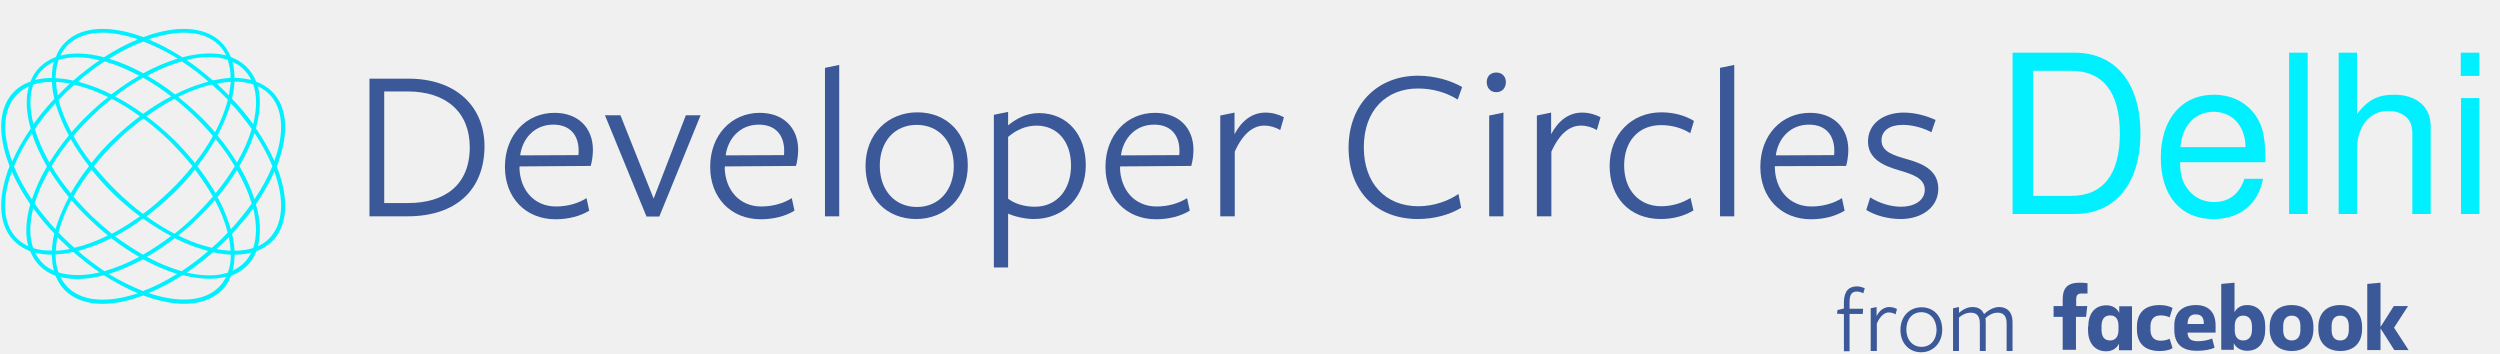
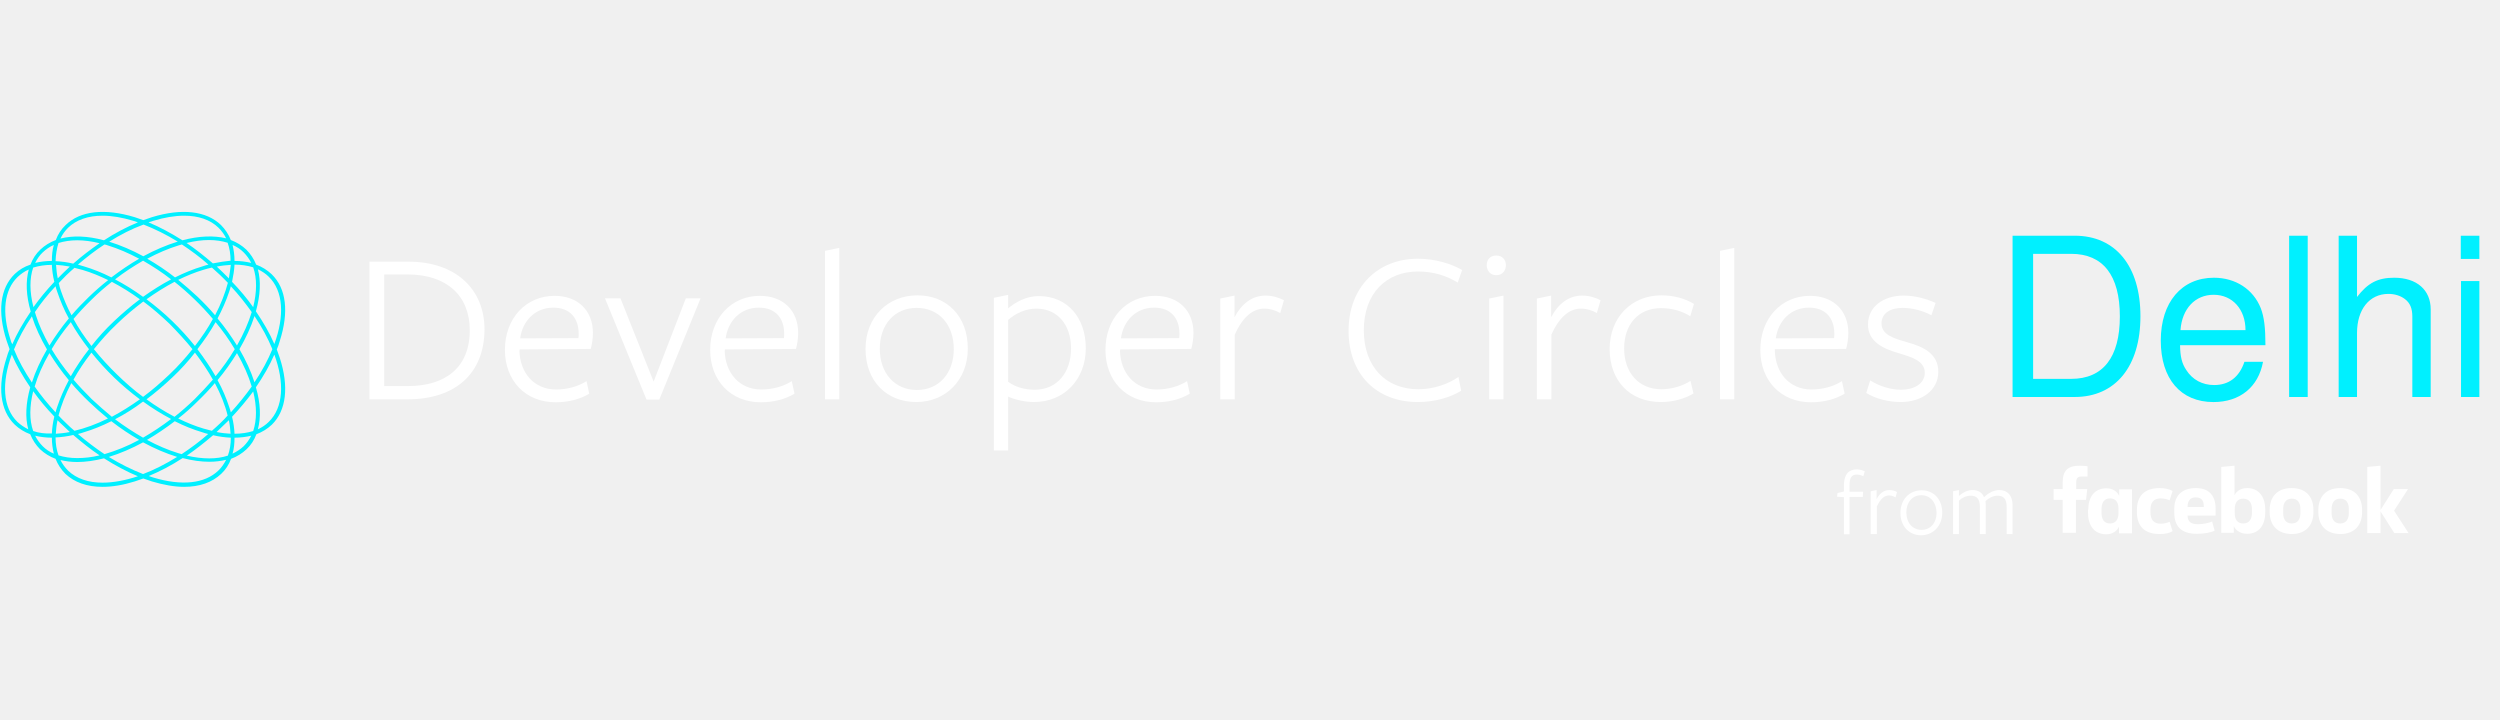
- <svg xmlns="http://www.w3.org/2000/svg" width="1017px" height="144px" viewBox="-26 146 1017 144" version="1.1">
+ <svg xmlns="http://www.w3.org/2000/svg" width="500px" height="144px" viewBox="-26 146 1017 144" version="1.1">
  <defs />
  <g id="FDC_Delhi" stroke="none" stroke-width="1" fill="none" fill-rule="evenodd" transform="translate(-26, 146)">
    <g id="Layer_2">
-       <path d="M165.8,37.2 L156.3,37.2 L156.3,82.6 L166,82.6 C180.9,82.6 191.1,75.3 191.1,59.9 C191.1,45.8 181.7,37.2 165.8,37.2 M165.7,88 L150.3,88 L150.3,32 L166.2,32 C185.3,32 197.1,43.1 197.1,59.6 C197,77.2 185.6,88 165.7,88" id="Shape" fill="#3B5998" />
-       <path d="M235.3,63.1 C235.4,62.7 235.4,61.8 235.4,61.3 C235.4,55 231.9,50.7 225.1,50.7 C217.4,50.7 212.5,56.4 211.6,63.2 L235.3,63.1 Z M211.3,68.1 C211.5,77.3 217.3,84 226.2,84 C230.9,84 235.3,82.7 238.6,80.6 L239.7,85.7 C236.1,87.9 231.3,89.2 226,89.2 C213.7,89.2 205.4,80.3 205.4,67.9 C205.4,55 214,45.9 225.6,45.9 C235,45.9 241.2,51.8 241.2,61 C241.2,63.2 240.8,65.8 240.3,67.5 L211.4,67.7 L211.4,68.1 L211.3,68.1 Z" id="Shape" fill="#3B5998" />
-       <polygon id="Shape" fill="#3B5998" points="268.2 88.1 263 88.1 246.1 46.9 252.4 46.9 265.9 80.8 279 46.9 285 46.9" />
-       <path d="M318.9,63.1 C319,62.7 319,61.8 319,61.3 C319,55 315.5,50.7 308.7,50.7 C301,50.7 296.1,56.4 295.2,63.2 L318.9,63.1 Z M294.8,68.1 C295,77.3 300.8,84 309.7,84 C314.4,84 318.8,82.7 322.1,80.6 L323.2,85.7 C319.6,87.9 314.8,89.2 309.5,89.2 C297.2,89.2 288.9,80.3 288.9,67.9 C288.9,55 297.5,45.9 309.1,45.9 C318.5,45.9 324.7,51.8 324.7,61 C324.7,63.2 324.3,65.8 323.8,67.5 L294.9,67.7 L294.9,68.1 L294.8,68.1 Z" id="Shape" fill="#3B5998" />
-       <polygon id="Shape" fill="#3B5998" points="335.6 88 335.6 27.6 341.4 26.4 341.4 88" />
-       <path d="M372.9,50.8 C363.8,50.8 357.9,57.7 357.9,67.4 C357.9,77.4 364,84.2 373,84.2 C382,84.2 388,77.3 388,67.6 C388,57.5 381.9,50.8 372.9,50.8 M372.7,89.1 C360.8,89.1 352.1,80.7 352.1,67.5 C352.1,54.4 361.3,45.7 373.2,45.7 C385.1,45.7 393.7,54.1 393.7,67.3 C393.7,80.4 384.5,89.1 372.7,89.1" id="Shape" fill="#3B5998" />
-       <path d="M410.2,80.9 C412.8,82.9 416.8,84.1 420.9,84.1 C430.1,84.1 435.7,77 435.7,67.3 C435.7,57.8 430.3,51.1 421.6,51.1 C417.2,51.1 413.2,53 410.1,55.7 L410.1,80.9 L410.2,80.9 Z M422.6,46 C434.2,46 441.7,54.8 441.7,67.2 C441.7,79.9 432.9,89.1 420.6,89.1 C417.2,89.1 413,88.2 410.1,86.9 L410.1,108.8 L404.3,108.8 L404.3,46.7 L410.1,45.5 L410.1,51 C413.1,48.5 417.4,46 422.6,46 L422.6,46 Z" id="Shape" fill="#3B5998" />
-       <path d="M479.7,63.1 C479.8,62.7 479.8,61.8 479.8,61.3 C479.8,55 476.3,50.7 469.5,50.7 C461.8,50.7 456.9,56.4 456,63.2 L479.7,63.1 Z M455.6,68.1 C455.8,77.3 461.6,84 470.5,84 C475.2,84 479.6,82.7 482.9,80.6 L484,85.7 C480.4,87.9 475.6,89.2 470.3,89.2 C458,89.2 449.7,80.3 449.7,67.9 C449.7,55 458.3,45.9 469.9,45.9 C479.3,45.9 485.5,51.8 485.5,61 C485.5,63.2 485.1,65.8 484.6,67.5 L455.7,67.7 L455.7,68.1 L455.6,68.1 Z" id="Shape" fill="#3B5998" />
-       <path d="M502.2,88 L496.4,88 L496.4,47 L502.2,45.8 L502.2,54.6 C505,49.3 509.2,45.8 514.8,45.8 C517.6,45.8 520.3,46.6 522.3,47.7 L520.8,52.9 C518.9,51.8 516.7,51.1 514.3,51.1 C509.8,51.1 505.6,54.3 502.3,61.7 L502.3,88 L502.2,88 Z" id="Shape" fill="#3B5998" />
-       <path d="M593,40.5 C588.3,37.6 582.9,36 576.8,36 C564.1,36 554.8,44.7 554.8,59.9 C554.8,74.7 563.7,83.9 577,83.9 C583.3,83.9 589.3,81.7 593.3,78.9 L594.4,84.5 C590.1,87.2 583.7,89.1 576.8,89.1 C559.9,89.1 548.6,77.8 548.6,60.1 C548.6,42.3 560.5,30.8 576.8,30.8 C583.9,30.8 590.5,32.9 594.8,35.4 L593,40.5 Z" id="Shape" fill="#3B5998" />
-       <path d="M605.8,88 L605.8,47 L611.6,45.8 L611.6,88 L605.8,88 Z M608.7,37.5 C606.1,37.5 604.8,35.5 604.8,33.4 C604.8,31.3 606.1,29.5 608.7,29.5 C611.3,29.5 612.6,31.4 612.6,33.4 C612.6,35.5 611.3,37.5 608.7,37.5 L608.7,37.5 Z" id="Shape" fill="#3B5998" />
-       <path d="M631,88 L625.2,88 L625.2,47 L631,45.8 L631,54.6 C633.8,49.3 638,45.8 643.6,45.8 C646.4,45.8 649.1,46.6 651.1,47.7 L649.6,52.9 C647.7,51.8 645.5,51.1 643.1,51.1 C638.6,51.1 634.4,54.3 631.1,61.7 L631.1,88 L631,88 Z" id="Shape" fill="#3B5998" />
-       <path d="M675.7,89.1 C662.8,89.1 654.8,80.2 654.8,67.5 C654.8,54.7 663.7,45.7 675.8,45.7 C681,45.7 685.5,47 689.1,49.2 L687.6,54.2 C684.3,52.1 680.2,50.9 675.7,50.9 C666.5,50.9 660.7,57.5 660.7,67.3 C660.7,77.3 666.8,83.9 675.8,83.9 C680.1,83.9 684.4,82.6 687.7,80.5 L688.9,85.6 C685.3,87.8 680.6,89.1 675.7,89.1" id="Shape" fill="#3B5998" />
-       <polygon id="Shape" fill="#3B5998" points="699.7 88 699.7 27.6 705.5 26.4 705.5 88" />
-       <path d="M746.1,63.1 C746.2,62.7 746.2,61.8 746.2,61.3 C746.2,55 742.7,50.7 735.9,50.7 C728.2,50.7 723.3,56.4 722.4,63.2 L746.1,63.1 Z M722,68.1 C722.2,77.3 728,84 736.9,84 C741.6,84 746,82.7 749.3,80.6 L750.4,85.7 C746.8,87.9 742,89.2 736.7,89.2 C724.4,89.2 716.1,80.3 716.1,67.9 C716.1,55 724.7,45.9 736.3,45.9 C745.7,45.9 751.9,51.8 751.9,61 C751.9,63.2 751.5,65.8 751,67.5 L722,67.6 L722,68.1 Z" id="Shape" fill="#3B5998" />
-       <path d="M773.2,89.1 C768.2,89.1 762.8,87.7 759.2,85.4 L760.8,80.3 C764.4,82.6 769,84.1 773.4,84.1 C778.5,84.1 783,81.7 783,77.2 C783,72.3 777.6,70.8 772.3,69.2 C766.4,67.5 759.9,64.7 759.9,57.6 C759.9,50.2 766.3,45.8 774.4,45.8 C779.1,45.8 783.7,47.1 787.4,48.8 L785.7,53.8 C782.2,51.9 777.8,50.8 774,50.8 C768.8,50.8 765.4,53.1 765.4,57.1 C765.4,61.8 770.4,63.2 775.9,64.8 C782,66.5 788.5,69.2 788.5,76.8 C788.5,84.3 781.8,89.1 773.2,89.1" id="Shape" fill="#3B5998" />
+       <path d="M165.8,37.2 L156.3,37.2 L156.3,82.6 L166,82.6 C180.9,82.6 191.1,75.3 191.1,59.9 C191.1,45.8 181.7,37.2 165.8,37.2 M165.7,88 L150.3,88 L150.3,32 L166.2,32 C185.3,32 197.1,43.1 197.1,59.6 C197,77.2 185.6,88 165.7,88" id="Shape" fill="#FFFFFF" />
+       <path d="M235.3,63.1 C235.4,62.7 235.4,61.8 235.4,61.3 C235.4,55 231.9,50.7 225.1,50.7 C217.4,50.7 212.5,56.4 211.6,63.2 L235.3,63.1 Z M211.3,68.1 C211.5,77.3 217.3,84 226.2,84 C230.9,84 235.3,82.7 238.6,80.6 L239.7,85.7 C236.1,87.9 231.3,89.2 226,89.2 C213.7,89.2 205.4,80.3 205.4,67.9 C205.4,55 214,45.9 225.6,45.9 C235,45.9 241.2,51.8 241.2,61 C241.2,63.2 240.8,65.8 240.3,67.5 L211.4,67.7 L211.4,68.1 L211.3,68.1 Z" id="Shape" fill="#FFFFFF" />
+       <polygon id="Shape" fill="#FFFFFF" points="268.2 88.1 263 88.1 246.1 46.9 252.4 46.9 265.9 80.8 279 46.9 285 46.9" />
+       <path d="M318.9,63.1 C319,62.7 319,61.8 319,61.3 C319,55 315.5,50.7 308.7,50.7 C301,50.7 296.1,56.4 295.2,63.2 L318.9,63.1 Z M294.8,68.1 C295,77.3 300.8,84 309.7,84 C314.4,84 318.8,82.7 322.1,80.6 L323.2,85.7 C319.6,87.9 314.8,89.2 309.5,89.2 C297.2,89.2 288.9,80.3 288.9,67.9 C288.9,55 297.5,45.9 309.1,45.9 C318.5,45.9 324.7,51.8 324.7,61 C324.7,63.2 324.3,65.8 323.8,67.5 L294.9,67.7 L294.9,68.1 L294.8,68.1 Z" id="Shape" fill="#FFFFFF" />
+       <polygon id="Shape" fill="#FFFFFF" points="335.6 88 335.6 27.6 341.4 26.4 341.4 88" />
+       <path d="M372.9,50.8 C363.8,50.8 357.9,57.7 357.9,67.4 C357.9,77.4 364,84.2 373,84.2 C382,84.2 388,77.3 388,67.6 C388,57.5 381.9,50.8 372.9,50.8 M372.7,89.1 C360.8,89.1 352.1,80.7 352.1,67.5 C352.1,54.4 361.3,45.7 373.2,45.7 C385.1,45.7 393.7,54.1 393.7,67.3 C393.7,80.4 384.5,89.1 372.7,89.1" id="Shape" fill="#FFFFFF" />
+       <path d="M410.2,80.9 C412.8,82.9 416.8,84.1 420.9,84.1 C430.1,84.1 435.7,77 435.7,67.3 C435.7,57.8 430.3,51.1 421.6,51.1 C417.2,51.1 413.2,53 410.1,55.7 L410.1,80.9 L410.2,80.9 Z M422.6,46 C434.2,46 441.7,54.8 441.7,67.2 C441.7,79.9 432.9,89.1 420.6,89.1 C417.2,89.1 413,88.2 410.1,86.9 L410.1,108.8 L404.3,108.8 L404.3,46.7 L410.1,45.5 L410.1,51 C413.1,48.5 417.4,46 422.6,46 L422.6,46 Z" id="Shape" fill="#FFFFFF" />
+       <path d="M479.7,63.1 C479.8,62.7 479.8,61.8 479.8,61.3 C479.8,55 476.3,50.7 469.5,50.7 C461.8,50.7 456.9,56.4 456,63.2 L479.7,63.1 Z M455.6,68.1 C455.8,77.3 461.6,84 470.5,84 C475.2,84 479.6,82.7 482.9,80.6 L484,85.7 C480.4,87.9 475.6,89.2 470.3,89.2 C458,89.2 449.7,80.3 449.7,67.9 C449.7,55 458.3,45.9 469.9,45.9 C479.3,45.9 485.5,51.8 485.5,61 C485.5,63.2 485.1,65.8 484.6,67.5 L455.7,67.7 L455.7,68.1 L455.6,68.1 Z" id="Shape" fill="#FFFFFF" />
+       <path d="M502.2,88 L496.4,88 L496.4,47 L502.2,45.8 L502.2,54.6 C505,49.3 509.2,45.8 514.8,45.8 C517.6,45.8 520.3,46.6 522.3,47.7 L520.8,52.9 C518.9,51.8 516.7,51.1 514.3,51.1 C509.8,51.1 505.6,54.3 502.3,61.7 L502.3,88 L502.2,88 Z" id="Shape" fill="#FFFFFF" />
+       <path d="M593,40.5 C588.3,37.6 582.9,36 576.8,36 C564.1,36 554.8,44.7 554.8,59.9 C554.8,74.7 563.7,83.9 577,83.9 C583.3,83.9 589.3,81.7 593.3,78.9 L594.4,84.5 C590.1,87.2 583.7,89.1 576.8,89.1 C559.9,89.1 548.6,77.8 548.6,60.1 C548.6,42.3 560.5,30.8 576.8,30.8 C583.9,30.8 590.5,32.9 594.8,35.4 L593,40.5 Z" id="Shape" fill="#FFFFFF" />
+       <path d="M605.8,88 L605.8,47 L611.6,45.8 L611.6,88 L605.8,88 Z M608.7,37.5 C606.1,37.5 604.8,35.5 604.8,33.4 C604.8,31.3 606.1,29.5 608.7,29.5 C611.3,29.5 612.6,31.4 612.6,33.4 C612.6,35.5 611.3,37.5 608.7,37.5 L608.7,37.5 Z" id="Shape" fill="#FFFFFF" />
+       <path d="M631,88 L625.2,88 L625.2,47 L631,45.8 L631,54.6 C633.8,49.3 638,45.8 643.6,45.8 C646.4,45.8 649.1,46.6 651.1,47.7 L649.6,52.9 C647.7,51.8 645.5,51.1 643.1,51.1 C638.6,51.1 634.4,54.3 631.1,61.7 L631.1,88 L631,88 Z" id="Shape" fill="#FFFFFF" />
+       <path d="M675.7,89.1 C662.8,89.1 654.8,80.2 654.8,67.5 C654.8,54.7 663.7,45.7 675.8,45.7 C681,45.7 685.5,47 689.1,49.2 L687.6,54.2 C684.3,52.1 680.2,50.9 675.7,50.9 C666.5,50.9 660.7,57.5 660.7,67.3 C660.7,77.3 666.8,83.9 675.8,83.9 C680.1,83.9 684.4,82.6 687.7,80.5 L688.9,85.6 C685.3,87.8 680.6,89.1 675.7,89.1" id="Shape" fill="#FFFFFF" />
+       <polygon id="Shape" fill="#FFFFFF" points="699.7 88 699.7 27.6 705.5 26.4 705.5 88" />
+       <path d="M746.1,63.1 C746.2,62.7 746.2,61.8 746.2,61.3 C746.2,55 742.7,50.7 735.9,50.7 C728.2,50.7 723.3,56.4 722.4,63.2 L746.1,63.1 Z M722,68.1 C722.2,77.3 728,84 736.9,84 C741.6,84 746,82.7 749.3,80.6 L750.4,85.7 C746.8,87.9 742,89.2 736.7,89.2 C724.4,89.2 716.1,80.3 716.1,67.9 C716.1,55 724.7,45.9 736.3,45.9 C745.7,45.9 751.9,51.8 751.9,61 C751.9,63.2 751.5,65.8 751,67.5 L722,67.6 L722,68.1 Z" id="Shape" fill="#FFFFFF" />
+       <path d="M773.2,89.1 C768.2,89.1 762.8,87.7 759.2,85.4 L760.8,80.3 C764.4,82.6 769,84.1 773.4,84.1 C778.5,84.1 783,81.7 783,77.2 C783,72.3 777.6,70.8 772.3,69.2 C766.4,67.5 759.9,64.7 759.9,57.6 C759.9,50.2 766.3,45.8 774.4,45.8 C779.1,45.8 783.7,47.1 787.4,48.8 L785.7,53.8 C782.2,51.9 777.8,50.8 774,50.8 C768.8,50.8 765.4,53.1 765.4,57.1 C765.4,61.8 770.4,63.2 775.9,64.8 C782,66.5 788.5,69.2 788.5,76.8 C788.5,84.3 781.8,89.1 773.2,89.1" id="Shape" fill="#FFFFFF" />
      <path d="M104.9,100.2 C106.2,95.4 106,89.6 104.1,83.1 C107.1,78.7 109.7,74.2 111.6,69.8 C115.8,81.2 115.3,91.4 109.3,97.2 C108.1,98.4 106.6,99.4 104.9,100.2 M99.1,107.1 C97.8,108.3 96.3,109.3 94.6,110.1 C95.2,108.1 95.4,105.9 95.4,103.6 C97.8,103.6 100.1,103.3 102.2,102.8 C101.4,104.4 100.4,105.8 99.1,107.1 M88.8,117 C83.3,122.3 73.9,123.3 62.3,119.8 C61.7,119.6 61.1,119.4 60.5,119.2 C65.1,117.3 69.7,114.9 74.3,111.9 C78.2,112.9 81.8,113.4 85.2,113.4 C87.6,113.4 89.9,113.1 92,112.6 C91.1,114.3 90.1,115.8 88.8,117 M41.7,121.9 C36,121.9 31.1,120.3 27.7,117 C26.4,115.7 25.4,114.3 24.6,112.7 C26.7,113.2 29,113.5 31.4,113.5 C34.7,113.5 38.4,113 42.3,112 C46.9,114.9 51.5,117.4 56.1,119.3 C50.9,121 46.1,121.9 41.7,121.9 M17.4,107.1 C16.1,105.8 15.1,104.4 14.3,102.8 C16.4,103.3 18.6,103.6 21.1,103.6 C21.1,105.9 21.4,108.1 21.9,110.1 C20.2,109.4 18.7,108.4 17.4,107.1 M7.1,97.2 C1.1,91.4 0.6,81.2 4.8,69.8 C6.7,74.2 9.3,78.7 12.3,83.1 C10.5,89.6 10.2,95.4 11.5,100.2 C9.9,99.4 8.4,98.4 7.1,97.2 M4.3,63.8 C0.6,52.6 1.7,43.5 7.2,38.2 C8.5,37 10,35.9 11.7,35.2 C10.4,40 10.6,45.8 12.5,52.3 C9.5,56.7 6.9,61.2 5,65.6 C4.6,64.9 4.4,64.3 4.3,63.8 M17.4,28.2 C18.7,27 20.2,25.9 21.9,25.2 C21.3,27.2 21.1,29.4 21.1,31.7 C18.7,31.7 16.4,32 14.3,32.5 C15.1,30.9 16.1,29.4 17.4,28.2 M27.7,18.2 C31,15 35.8,13.3 41.7,13.3 C45.5,13.3 49.7,14 54.3,15.4 C54.9,15.6 55.5,15.8 56.1,16 C51.5,17.9 46.9,20.3 42.3,23.3 C35.6,21.5 29.6,21.3 24.6,22.6 C25.4,20.9 26.4,19.5 27.7,18.2 M62.3,15.4 C66.9,14 71.1,13.3 74.9,13.3 C80.7,13.3 85.5,14.9 88.9,18.2 C90.2,19.5 91.2,20.9 92,22.5 C87,21.3 81,21.5 74.2,23.3 C69.6,20.4 65,17.9 60.4,16 C61.1,15.8 61.7,15.6 62.3,15.4 M99.1,28.2 C100.4,29.5 101.4,30.9 102.2,32.5 C100.1,32 97.9,31.7 95.4,31.7 C95.4,29.4 95.1,27.2 94.6,25.2 C96.3,25.9 97.8,26.9 99.1,28.2 M103.5,81 C102.1,76.6 100,72.1 97.4,67.6 C100,63.1 102.1,58.6 103.5,54.2 L103.5,54.1 C106.6,58.7 109,63.2 110.8,67.6 C109,72 106.6,76.5 103.5,81.1 L103.5,81 M93.9,93.3 C93.7,92.5 93.5,91.8 93.2,91 C92,87.4 90.5,83.8 88.5,80.2 C91.5,76.6 94.1,72.9 96.4,69.2 C99.1,73.9 101.1,78.4 102.4,82.8 C99.9,86.3 97.1,89.8 93.9,93.3 M86.7,102.6 C89.2,103.2 91.6,103.5 93.9,103.6 C93.9,106.3 93.5,108.7 92.7,110.9 C88.2,112.4 82.5,112.4 76,110.9 C79.6,108.4 83.2,105.6 86.7,102.6 M72.5,109.9 C68.3,108.6 64.1,106.8 59.8,104.5 C63.6,102.3 67.4,99.7 71.1,96.9 C74.8,98.8 78.6,100.3 82.3,101.4 C83.1,101.7 83.9,101.9 84.7,102.1 C81.2,105.2 77.5,107.9 73.9,110.3 C73.5,110.2 73,110 72.5,109.9 M44.4,111.4 C48.9,110 53.6,108 58.2,105.5 C62.8,108 67.5,110 72,111.4 L72.1,111.4 C67.4,114.3 62.7,116.7 58.2,118.4 C53.6,116.6 48.9,114.3 44.2,111.4 L44.4,111.4 M31.7,102.1 C32.5,101.9 33.3,101.7 34.1,101.4 C37.8,100.3 41.5,98.8 45.3,96.9 C49,99.8 52.8,102.3 56.6,104.5 C51.8,107.1 47,109 42.5,110.3 C38.9,107.9 35.2,105.1 31.7,102.1 M29.8,102.5 C33.3,105.5 36.8,108.3 40.5,110.8 C37.3,111.6 34.2,111.9 31.4,111.9 C28.6,111.9 26.1,111.5 23.8,110.8 C23,108.6 22.6,106.1 22.6,103.5 C24.9,103.4 27.3,103.1 29.8,102.5 M20.1,69.2 C22.4,72.9 25,76.6 28,80.2 C26.1,83.8 24.5,87.4 23.3,91 C23,91.8 22.8,92.6 22.6,93.3 C19.5,89.9 16.6,86.4 14.1,82.8 C15.4,78.4 17.4,73.9 20.1,69.2 M13,54.3 C14.4,58.7 16.5,63.2 19.1,67.7 C16.5,72.2 14.4,76.7 13,81.1 L13,81.2 C10,76.7 7.5,72.2 5.7,67.7 C7.5,63.3 9.9,58.8 13,54.2 L13,54.3 M22.6,42 C22.8,42.8 23,43.5 23.3,44.3 C24.5,47.8 26,51.5 28,55.1 C25,58.7 22.4,62.4 20.1,66.1 C17.8,62 15.9,57.9 14.6,53.8 C14.5,53.3 14.3,52.9 14.2,52.5 C16.6,48.9 19.4,45.4 22.6,42 M28.4,34 C27.6,34.8 26.7,35.6 25.9,36.4 C25.1,37.2 24.3,38 23.5,38.8 C23.1,36.9 22.9,35 22.8,33.3 C24.5,33.4 26.4,33.6 28.4,34 M43.9,25.4 C48.1,26.7 52.3,28.5 56.6,30.8 C52.8,33 49,35.6 45.3,38.4 C41.6,36.5 37.8,35 34.1,33.9 C33.3,33.7 32.5,33.4 31.7,33.2 C35.2,30.2 38.8,27.4 42.5,25 C43,25.1 43.5,25.2 43.9,25.4 M72.1,23.9 C67.6,25.3 62.9,27.3 58.3,29.8 C53.7,27.3 49,25.3 44.5,23.9 L44.4,23.9 C49,21 53.7,18.6 58.4,16.9 C63,18.7 67.7,21 72.4,23.9 L72.1,23.9 M84.8,33.2 C84,33.4 83.2,33.6 82.4,33.9 C78.7,35 75,36.5 71.2,38.4 C67.5,35.5 63.7,33 59.9,30.8 C64.2,28.5 68.4,26.7 72.6,25.4 C73.1,25.3 73.5,25.1 74,25 C77.6,27.4 81.3,30.1 84.8,33.2 M86.6,32.7 C83.1,29.7 79.6,26.9 75.9,24.4 C79.2,23.6 82.2,23.2 85,23.2 C87.8,23.2 90.3,23.6 92.6,24.3 C93.4,26.5 93.8,29 93.8,31.6 C91.6,31.8 89.2,32.2 86.6,32.7 M93.1,38.8 C92.3,38 91.5,37.2 90.7,36.4 C89.9,35.6 89,34.8 88.2,34 C90.2,33.6 92.1,33.4 93.9,33.3 C93.7,35.1 93.4,36.9 93.1,38.8 M88.5,55.1 C90.4,51.5 92,47.9 93.2,44.3 C93.5,43.5 93.7,42.7 93.9,42 C97.1,45.4 99.9,49 102.4,52.5 C101.1,56.8 99.1,61.4 96.4,66.1 C94.1,62.4 91.5,58.7 88.5,55.1 M80.3,67.6 C83.1,64 85.6,60.3 87.7,56.6 C90.7,60.2 93.3,63.9 95.5,67.6 C93.3,71.3 90.7,75 87.7,78.6 C85.6,75 83.1,71.3 80.3,67.6 M58.2,88.9 C61.9,91.6 65.8,94 69.6,96 C65.8,98.9 62,101.4 58.2,103.6 C54.4,101.4 50.5,98.9 46.8,96.1 C50.7,94.1 54.5,91.7 58.2,88.9 M36.2,67.6 C33.4,71.2 30.9,74.9 28.8,78.6 C25.8,75 23.2,71.3 21,67.6 C23.2,63.9 25.8,60.2 28.8,56.6 C30.9,60.3 33.4,64 36.2,67.6 M58.2,46.3 C54.5,43.6 50.6,41.2 46.8,39.2 C50.5,36.3 54.4,33.8 58.2,31.6 C62,33.8 65.9,36.3 69.6,39.2 C65.8,41.2 62,43.6 58.2,46.3 M78.3,67.6 C75.5,71.1 72.4,74.6 68.9,77.9 C65.4,81.2 61.9,84.3 58.2,87 C54.5,84.3 51,81.2 47.6,77.9 C44.2,74.6 41,71.1 38.2,67.6 C41,64.1 44.1,60.6 47.6,57.3 C51,54 54.6,51 58.3,48.2 C62,50.9 65.5,54 69,57.3 C72.3,60.7 75.5,64.1 78.3,67.6 M72.5,39.4 C76,37.7 79.4,36.3 82.8,35.3 C83.9,35 85.1,34.6 86.2,34.4 C87.3,35.4 88.4,36.4 89.5,37.4 C90.6,38.4 91.6,39.5 92.7,40.6 C91.6,44.8 89.9,49.2 87.5,53.8 C85.3,51.2 82.9,48.7 80.4,46.3 C77.8,43.9 75.2,41.6 72.5,39.4 M79.2,47.4 C81.9,50 84.3,52.6 86.6,55.3 C84.6,59 82.1,62.7 79.3,66.3 C76.5,62.8 73.4,59.4 70.1,56.2 C66.7,52.9 63.2,50 59.6,47.3 C63.4,44.6 67.2,42.2 71,40.2 C73.8,42.4 76.5,44.8 79.2,47.4 M29.1,53.8 C27.3,50.5 25.9,47.1 24.8,43.9 C24.4,42.8 24.1,41.7 23.9,40.7 C24.9,39.6 26,38.6 27,37.5 C28.1,36.5 29.2,35.4 30.3,34.5 C31.4,34.8 32.5,35.1 33.7,35.4 C37.1,36.4 40.5,37.8 44,39.5 C41.3,41.6 38.7,43.9 36.2,46.3 C33.7,48.7 31.3,51.2 29.1,53.8 M37.3,47.4 C39.9,44.8 42.7,42.4 45.5,40.2 C49.3,42.2 53.2,44.6 56.9,47.3 C53.3,50 49.8,53 46.4,56.2 C43,59.4 39.9,62.8 37.2,66.3 C34.4,62.7 31.9,59 29.9,55.3 C32.2,52.6 34.6,50 37.3,47.4 M37.3,87.9 C34.7,85.3 32.2,82.7 29.9,80 C31.9,76.3 34.4,72.6 37.2,69 C40,72.5 43.1,75.9 46.4,79.1 C49.7,82.3 53.3,85.3 56.9,88 C53.1,90.7 49.3,93.1 45.5,95.1 C42.7,92.8 40,90.4 37.3,87.9 M28.4,101.3 C26.4,101.7 24.5,101.9 22.7,102 C22.8,100.2 23,98.4 23.4,96.5 C24.2,97.3 25,98.1 25.9,98.9 C26.7,99.7 27.6,100.5 28.4,101.3 M27,97.8 C25.9,96.8 24.9,95.7 23.8,94.6 C24.9,90.4 26.6,86 29,81.4 C31.2,84 33.6,86.5 36.1,88.9 C38.6,91.3 41.2,93.6 43.9,95.8 C39.2,98.1 34.6,99.8 30.3,100.8 C29.2,99.9 28.1,98.9 27,97.8 M79.2,87.9 C76.5,90.5 73.8,92.9 71,95.1 C67.2,93.1 63.3,90.7 59.6,88 C63.2,85.3 66.7,82.3 70.1,79.1 C73.5,75.9 76.6,72.5 79.3,69 C82.1,72.7 84.6,76.4 86.6,80 C84.3,82.6 81.8,85.3 79.2,87.9 M93.1,96.5 C93.5,98.4 93.7,100.3 93.8,102 C92,101.9 90.1,101.7 88.1,101.3 C88.9,100.5 89.8,99.7 90.6,98.9 C91.4,98.1 92.3,97.3 93.1,96.5 M89.5,97.8 C88.4,98.8 87.3,99.9 86.2,100.8 C85.1,100.5 84,100.2 82.8,99.9 C79.4,98.9 76,97.5 72.5,95.8 C75.2,93.7 77.8,91.4 80.3,88.9 C82.8,86.5 85.2,84 87.4,81.4 C89.8,85.9 91.6,90.4 92.6,94.6 C91.6,95.7 90.6,96.8 89.5,97.8 M95.4,33.2 C98.2,33.2 100.7,33.6 103,34.3 C104.6,38.8 104.5,44.4 103,50.5 C100.5,47 97.6,43.5 94.4,40.2 C94.9,37.8 95.3,35.4 95.4,33.2 L95.4,33.2 M23.8,24.4 C26.1,23.7 28.6,23.3 31.4,23.3 C34.2,23.3 37.3,23.7 40.5,24.5 C36.9,27 33.3,29.7 29.8,32.8 C27.3,32.2 24.9,31.9 22.6,31.8 C22.7,29.1 23.1,26.6 23.8,24.4 M13.5,34.4 C15.8,33.7 18.3,33.3 21.1,33.3 L21.1,33.3 C21.2,35.5 21.5,37.8 22.1,40.2 C19,43.5 16.1,47 13.6,50.5 C12,44.2 12,38.8 13.5,34.4 M13.5,100.9 C11.9,96.4 12,90.8 13.5,84.7 C16,88.2 18.9,91.7 22.1,95 C21.5,97.4 21.2,99.7 21.1,101.9 C18.4,102 15.8,101.7 13.5,100.9 M103,100.9 C100.7,101.6 98.2,102 95.4,102 C95.3,99.8 95,97.5 94.4,95.1 C97.5,91.8 100.4,88.3 103,84.8 C104.5,90.9 104.5,96.4 103,100.9 M109.3,38.1 C115.3,43.9 115.8,54.1 111.6,65.5 C109.7,61.1 107.1,56.6 104.1,52.2 C105.9,45.7 106.2,39.9 104.9,35.1 C106.6,35.9 108.1,36.9 109.3,38.1 M113.8,71.1 C113.4,70 113,68.8 112.6,67.7 C113.1,66.6 113.5,65.4 113.8,64.3 C117.6,52.5 116.5,42.9 110.5,37.1 C108.7,35.4 106.6,34.1 104.2,33.2 C103.3,30.9 101.9,28.8 100.2,27.1 C98.4,25.4 96.3,24.1 93.9,23.2 C93,20.9 91.6,18.8 89.9,17.1 C83.9,11.3 73.9,10.2 61.8,13.9 C60.6,14.3 59.5,14.7 58.3,15.1 C57.1,14.7 55.9,14.3 54.8,13.9 C42.6,10.2 32.6,11.3 26.7,17.1 C24.9,18.8 23.6,20.8 22.7,23.2 C20.3,24.1 18.2,25.4 16.4,27.1 C14.6,28.8 13.3,30.8 12.4,33.2 C9.9,34 7.8,35.3 6,37 C6.16173779e-15,42.8 -1.1,52.4 2.7,64.2 C3.1,65.3 3.5,66.5 3.9,67.6 C3.4,68.7 3,69.9 2.7,71 C-1.1,82.8 6.16173779e-15,92.5 6,98.3 C7.8,100 9.9,101.3 12.3,102.2 C13.2,104.5 14.6,106.6 16.3,108.3 C18.1,110 20.2,111.3 22.6,112.2 C23.5,114.5 24.9,116.6 26.6,118.3 C30.3,121.8 35.4,123.6 41.7,123.6 C45.7,123.6 50,122.9 54.8,121.4 C56,121 57.1,120.6 58.3,120.2 C59.5,120.6 60.7,121 61.8,121.4 C66.5,122.8 70.9,123.6 74.9,123.6 C81.2,123.6 86.3,121.8 90,118.3 C91.8,116.6 93.1,114.6 94,112.2 C96.4,111.3 98.5,110 100.3,108.3 C102.1,106.6 103.4,104.6 104.3,102.2 C106.7,101.3 108.8,100 110.6,98.3 C116.5,92.5 117.6,82.8 113.8,71.1" id="Shape" fill="#00F0FF" />
-       <path d="M846.8,119.4 C845.1,119.4 844.6,120.2 844.6,121.8 L844.6,124.5 L849.1,124.5 L848.6,128.9 L844.5,128.9 L844.5,142.3 L839.1,142.3 L839.1,128.9 L835.4,128.9 L835.4,124.5 L839.1,124.5 L839.1,121.8 C839.1,117.3 840.9,115 846,115 C847.1,115 848.4,115.1 849.2,115.2 L849.2,119.4 L846.8,119.4 Z" id="Shape" fill="#3B5998" />
-       <path d="M854.9,134.1 C854.9,136.8 855.9,138.5 858.4,138.5 C860.6,138.5 861.8,136.9 861.8,134.3 L861.8,132.5 C861.8,129.9 860.7,128.3 858.4,128.3 C855.9,128.3 854.9,130.1 854.9,132.7 L854.9,134.1 Z M849.5,132.9 C849.5,127.9 851.9,124.2 856.9,124.2 C859.6,124.2 861.3,125.6 862.1,127.3 L862.1,124.6 L867.3,124.6 L867.3,142.5 L862,142.5 L862,139.8 C861.2,141.5 859.5,142.9 856.8,142.9 C851.8,142.9 849.4,139.1 849.4,134.2 L849.4,132.9 L849.5,132.9 Z" id="Shape" fill="#3B5998" />
-       <path d="M878.6,124.1 C880.7,124.1 882.7,124.6 883.8,125.3 L882.6,129.1 C881.8,128.7 880.4,128.3 879,128.3 C876.1,128.3 874.8,130 874.8,132.9 L874.8,134 C874.8,136.9 876.1,138.6 879,138.6 C880.4,138.6 881.8,138.2 882.6,137.8 L883.8,141.6 C882.7,142.4 880.7,142.8 878.6,142.8 C872.2,142.8 869.3,139.4 869.3,133.9 L869.3,133 C869.3,127.5 872.2,124.1 878.6,124.1" id="Shape" fill="#3B5998" />
-       <path d="M889.9,131.8 L896.5,131.8 L896.5,131.4 C896.5,129.4 895.7,127.9 893.3,127.9 C890.9,127.8 889.9,129.4 889.9,131.8 M884.5,134.1 L884.5,132.5 C884.5,127.4 887.4,124.1 893.3,124.1 C898.9,124.1 901.3,127.5 901.3,132.4 L901.3,135.3 L889.9,135.3 C890,137.7 891.1,138.8 894.1,138.8 C896.1,138.8 898.3,138.4 899.9,137.7 L900.9,141.4 C899.5,142.2 896.5,142.7 893.9,142.7 C887.1,142.8 884.5,139.4 884.5,134.1" id="Shape" fill="#3B5998" />
-       <path d="M916.1,132.8 C916.1,130.3 915.1,128.4 912.5,128.4 C910.3,128.4 909.1,130 909.1,132.5 L909.1,134.4 C909.1,137 910.3,138.5 912.5,138.5 C915.1,138.5 916.1,136.6 916.1,134.1 L916.1,132.8 Z M921.5,134 C921.5,139 919.1,142.7 914.1,142.7 C911.4,142.7 909.5,141.3 908.7,139.6 L908.7,142.3 L903.6,142.3 L903.6,115.5 L909,115 L909,127 C909.8,125.4 911.5,124.1 914.1,124.1 C919.1,124.1 921.5,127.9 921.5,132.8 L921.5,134 Z" id="Shape" fill="#3B5998" />
-       <path d="M935.8,132.6 C935.8,130.2 934.8,128.4 932.3,128.4 C929.8,128.4 928.8,130.3 928.8,132.6 L928.8,134.3 C928.8,136.7 929.8,138.5 932.3,138.5 C934.8,138.5 935.8,136.6 935.8,134.3 L935.8,132.6 Z M923.3,133.9 L923.3,133 C923.3,127.9 926.2,124.1 932.2,124.1 C938.2,124.1 941.1,127.8 941.1,133 L941.1,133.9 C941.1,139 938.2,142.8 932.2,142.8 C926.3,142.7 923.3,139 923.3,133.9 L923.3,133.9 Z" id="Shape" fill="#3B5998" />
-       <path d="M955.5,132.6 C955.5,130.2 954.5,128.4 952,128.4 C949.5,128.4 948.5,130.3 948.5,132.6 L948.5,134.3 C948.5,136.7 949.5,138.5 952,138.5 C954.5,138.5 955.5,136.6 955.5,134.3 L955.5,132.6 Z M943.1,133.9 L943.1,133 C943.1,127.9 946,124.1 952,124.1 C958,124.1 960.9,127.8 960.9,133 L960.9,133.9 C960.9,139 958,142.8 952,142.8 C946,142.7 943.1,139 943.1,133.9 L943.1,133.9 Z" id="Shape" fill="#3B5998" />
-       <polygon id="Shape" fill="#3B5998" points="968.4 133 973.8 124.5 979.6 124.5 973.9 133.3 979.8 142.4 974 142.4 968.4 133.6 968.4 142.4 963 142.4 963 115.5 968.4 115" />
-       <path d="M758,119.3 C757.2,118.9 756.3,118.6 755.3,118.6 C753.4,118.6 752.4,119.8 752.4,122.7 L752.4,125.6 L757.9,125.6 L757.8,127.7 L752.4,127.7 L752.4,142.9 L750.1,142.9 L750.1,127.8 L747.3,127.6 L747.5,126.1 L750.1,125.5 L750.1,122.8 C750.2,118.2 752.3,116.5 755.4,116.5 C756.6,116.5 757.8,116.9 758.6,117.3 C758.6,117.2 758,119.3 758,119.3" id="Shape" fill="#3B5998" />
-       <path d="M763.4,142.8 L761,142.8 L761,125.4 L763.4,124.9 L763.4,128.6 C764.5,126.4 766.3,124.9 768.6,124.9 C769.7,124.9 770.8,125.2 771.7,125.7 L771.1,127.9 C770.3,127.4 769.4,127.1 768.4,127.1 C766.6,127.1 764.9,128.5 763.5,131.6 L763.5,142.8 L763.4,142.8 Z" id="Shape" fill="#3B5998" />
-       <path d="M781.6,127 C777.9,127 775.5,129.9 775.5,134 C775.5,138.2 778,141.1 781.7,141.1 C785.4,141.1 787.8,138.2 787.8,134.1 C787.7,129.9 785.2,127 781.6,127 M781.5,143.3 C776.7,143.3 773.1,139.7 773.1,134.2 C773.1,128.7 776.8,125 781.7,125 C786.6,125 790.1,128.6 790.1,134.1 C790.1,139.6 786.3,143.3 781.5,143.3" id="Shape" fill="#3B5998" />
-       <path d="M816.3,142.8 L816.3,131.6 C816.3,128.6 815.1,127.2 812.6,127.2 C810.7,127.2 809,128.2 807.7,129.4 C807.7,129.6 807.8,130.5 807.8,131 L807.8,142.8 L805.4,142.8 L805.4,131.6 C805.4,128.6 804.2,127.2 801.7,127.2 C799.9,127.2 798.2,128 796.9,129.2 L796.9,142.8 L794.5,142.8 L794.5,125.4 L796.9,124.9 L796.9,127.3 C798.7,125.7 800.6,124.9 802.4,124.9 C804.6,124.9 806.3,125.8 807.1,127.8 C809.1,125.9 811.3,124.9 813.3,124.9 C816.6,124.9 818.7,127.1 818.7,130.9 L818.7,142.8 L816.3,142.8 Z" id="Shape" fill="#3B5998" />
+       <path d="M846.8,119.4 C845.1,119.4 844.6,120.2 844.6,121.8 L844.6,124.5 L849.1,124.5 L848.6,128.9 L844.5,128.9 L844.5,142.3 L839.1,142.3 L839.1,128.9 L835.4,128.9 L835.4,124.5 L839.1,124.5 L839.1,121.8 C839.1,117.3 840.9,115 846,115 C847.1,115 848.4,115.1 849.2,115.2 L849.2,119.4 L846.8,119.4 Z" id="Shape" fill="#FFFFFF" />
+       <path d="M854.9,134.1 C854.9,136.8 855.9,138.5 858.4,138.5 C860.6,138.5 861.8,136.9 861.8,134.3 L861.8,132.5 C861.8,129.9 860.7,128.3 858.4,128.3 C855.9,128.3 854.9,130.1 854.9,132.7 L854.9,134.1 Z M849.5,132.9 C849.5,127.9 851.9,124.2 856.9,124.2 C859.6,124.2 861.3,125.6 862.1,127.3 L862.1,124.6 L867.3,124.6 L867.3,142.5 L862,142.5 L862,139.8 C861.2,141.5 859.5,142.9 856.8,142.9 C851.8,142.9 849.4,139.1 849.4,134.2 L849.4,132.9 L849.5,132.9 Z" id="Shape" fill="#FFFFFF" />
+       <path d="M878.6,124.1 C880.7,124.1 882.7,124.6 883.8,125.3 L882.6,129.1 C881.8,128.7 880.4,128.3 879,128.3 C876.1,128.3 874.8,130 874.8,132.9 L874.8,134 C874.8,136.9 876.1,138.6 879,138.6 C880.4,138.6 881.8,138.2 882.6,137.8 L883.8,141.6 C882.7,142.4 880.7,142.8 878.6,142.8 C872.2,142.8 869.3,139.4 869.3,133.9 L869.3,133 C869.3,127.5 872.2,124.1 878.6,124.1" id="Shape" fill="#FFFFFF" />
+       <path d="M889.9,131.8 L896.5,131.8 L896.5,131.4 C896.5,129.4 895.7,127.9 893.3,127.9 C890.9,127.8 889.9,129.4 889.9,131.8 M884.5,134.1 L884.5,132.5 C884.5,127.4 887.4,124.1 893.3,124.1 C898.9,124.1 901.3,127.5 901.3,132.4 L901.3,135.3 L889.9,135.3 C890,137.7 891.1,138.8 894.1,138.8 C896.1,138.8 898.3,138.4 899.9,137.7 L900.9,141.4 C899.5,142.2 896.5,142.7 893.9,142.7 C887.1,142.8 884.5,139.4 884.5,134.1" id="Shape" fill="#FFFFFF" />
+       <path d="M916.1,132.8 C916.1,130.3 915.1,128.4 912.5,128.4 C910.3,128.4 909.1,130 909.1,132.5 L909.1,134.4 C909.1,137 910.3,138.5 912.5,138.5 C915.1,138.5 916.1,136.6 916.1,134.1 L916.1,132.8 Z M921.5,134 C921.5,139 919.1,142.7 914.1,142.7 C911.4,142.7 909.5,141.3 908.7,139.6 L908.7,142.3 L903.6,142.3 L903.6,115.5 L909,115 L909,127 C909.8,125.4 911.5,124.1 914.1,124.1 C919.1,124.1 921.5,127.9 921.5,132.8 L921.5,134 Z" id="Shape" fill="#FFFFFF" />
+       <path d="M935.8,132.6 C935.8,130.2 934.8,128.4 932.3,128.4 C929.8,128.4 928.8,130.3 928.8,132.6 L928.8,134.3 C928.8,136.7 929.8,138.5 932.3,138.5 C934.8,138.5 935.8,136.6 935.8,134.3 L935.8,132.6 Z M923.3,133.9 L923.3,133 C923.3,127.9 926.2,124.1 932.2,124.1 C938.2,124.1 941.1,127.8 941.1,133 L941.1,133.9 C941.1,139 938.2,142.8 932.2,142.8 C926.3,142.7 923.3,139 923.3,133.9 L923.3,133.9 Z" id="Shape" fill="#FFFFFF" />
+       <path d="M955.5,132.6 C955.5,130.2 954.5,128.4 952,128.4 C949.5,128.4 948.5,130.3 948.5,132.6 L948.5,134.3 C948.5,136.7 949.5,138.5 952,138.5 C954.5,138.5 955.5,136.6 955.5,134.3 L955.5,132.6 Z M943.1,133.9 L943.1,133 C943.1,127.9 946,124.1 952,124.1 C958,124.1 960.9,127.8 960.9,133 L960.9,133.9 C960.9,139 958,142.8 952,142.8 C946,142.7 943.1,139 943.1,133.9 L943.1,133.9 Z" id="Shape" fill="#FFFFFF" />
+       <polygon id="Shape" fill="#FFFFFF" points="968.4 133 973.8 124.5 979.6 124.5 973.9 133.3 979.8 142.4 974 142.4 968.4 133.6 968.4 142.4 963 142.4 963 115.5 968.4 115" />
+       <path d="M758,119.3 C757.2,118.9 756.3,118.6 755.3,118.6 C753.4,118.6 752.4,119.8 752.4,122.7 L752.4,125.6 L757.9,125.6 L757.8,127.7 L752.4,127.7 L752.4,142.9 L750.1,142.9 L750.1,127.8 L747.3,127.6 L747.5,126.1 L750.1,125.5 L750.1,122.8 C750.2,118.2 752.3,116.5 755.4,116.5 C756.6,116.5 757.8,116.9 758.6,117.3 C758.6,117.2 758,119.3 758,119.3" id="Shape" fill="#FFFFFF" />
+       <path d="M763.4,142.8 L761,142.8 L761,125.4 L763.4,124.9 L763.4,128.6 C764.5,126.4 766.3,124.9 768.6,124.9 C769.7,124.9 770.8,125.2 771.7,125.7 L771.1,127.9 C770.3,127.4 769.4,127.1 768.4,127.1 C766.6,127.1 764.9,128.5 763.5,131.6 L763.5,142.8 L763.4,142.8 Z" id="Shape" fill="#FFFFFF" />
+       <path d="M781.6,127 C777.9,127 775.5,129.9 775.5,134 C775.5,138.2 778,141.1 781.7,141.1 C785.4,141.1 787.8,138.2 787.8,134.1 C787.7,129.9 785.2,127 781.6,127 M781.5,143.3 C776.7,143.3 773.1,139.7 773.1,134.2 C773.1,128.7 776.8,125 781.7,125 C786.6,125 790.1,128.6 790.1,134.1 C790.1,139.6 786.3,143.3 781.5,143.3" id="Shape" fill="#FFFFFF" />
+       <path d="M816.3,142.8 L816.3,131.6 C816.3,128.6 815.1,127.2 812.6,127.2 C810.7,127.2 809,128.2 807.7,129.4 C807.7,129.6 807.8,130.5 807.8,131 L807.8,142.8 L805.4,142.8 L805.4,131.6 C805.4,128.6 804.2,127.2 801.7,127.2 C799.9,127.2 798.2,128 796.9,129.2 L796.9,142.8 L794.5,142.8 L794.5,125.4 L796.9,124.9 L796.9,127.3 C798.7,125.7 800.6,124.9 802.4,124.9 C804.6,124.9 806.3,125.8 807.1,127.8 C809.1,125.9 811.3,124.9 813.3,124.9 C816.6,124.9 818.7,127.1 818.7,130.9 L818.7,142.8 L816.3,142.8 Z" id="Shape" fill="#FFFFFF" />
      <text id="Delhi" fill="#00F0FF" font-family="Helvetica" font-size="90" font-weight="normal">
        <tspan x="810.701" y="87.046">Delhi</tspan>
      </text>
    </g>
  </g>
</svg>
